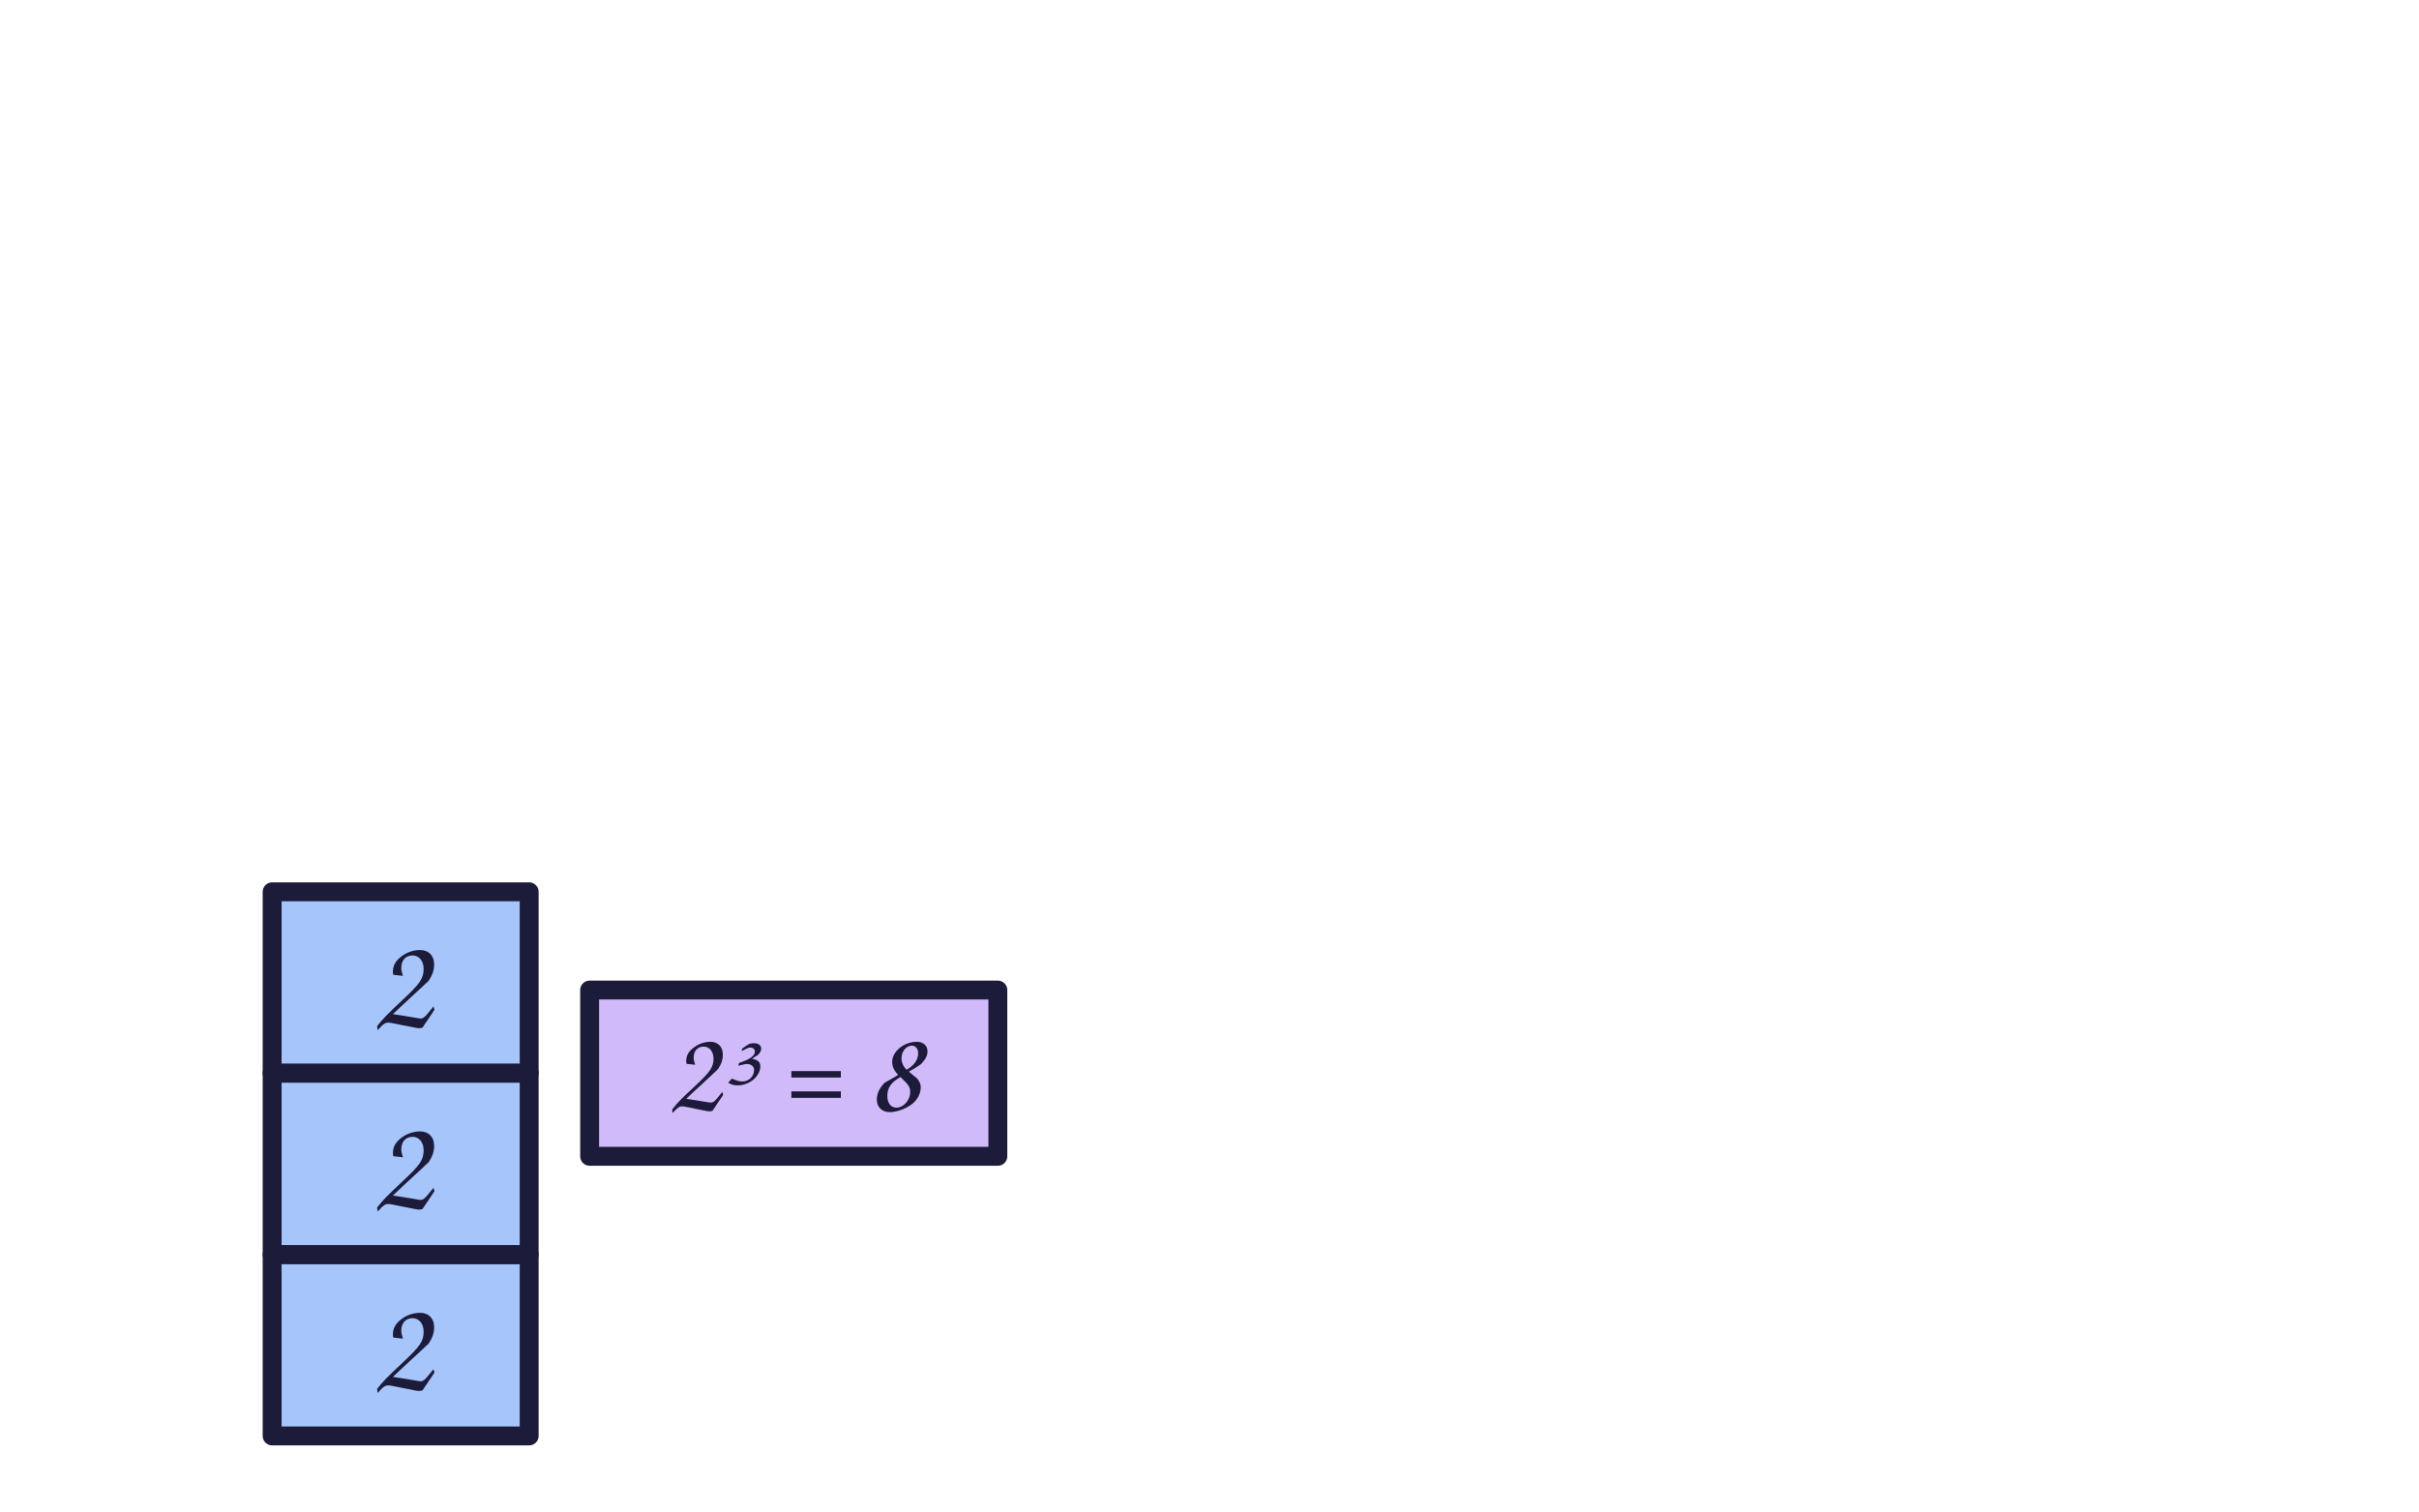
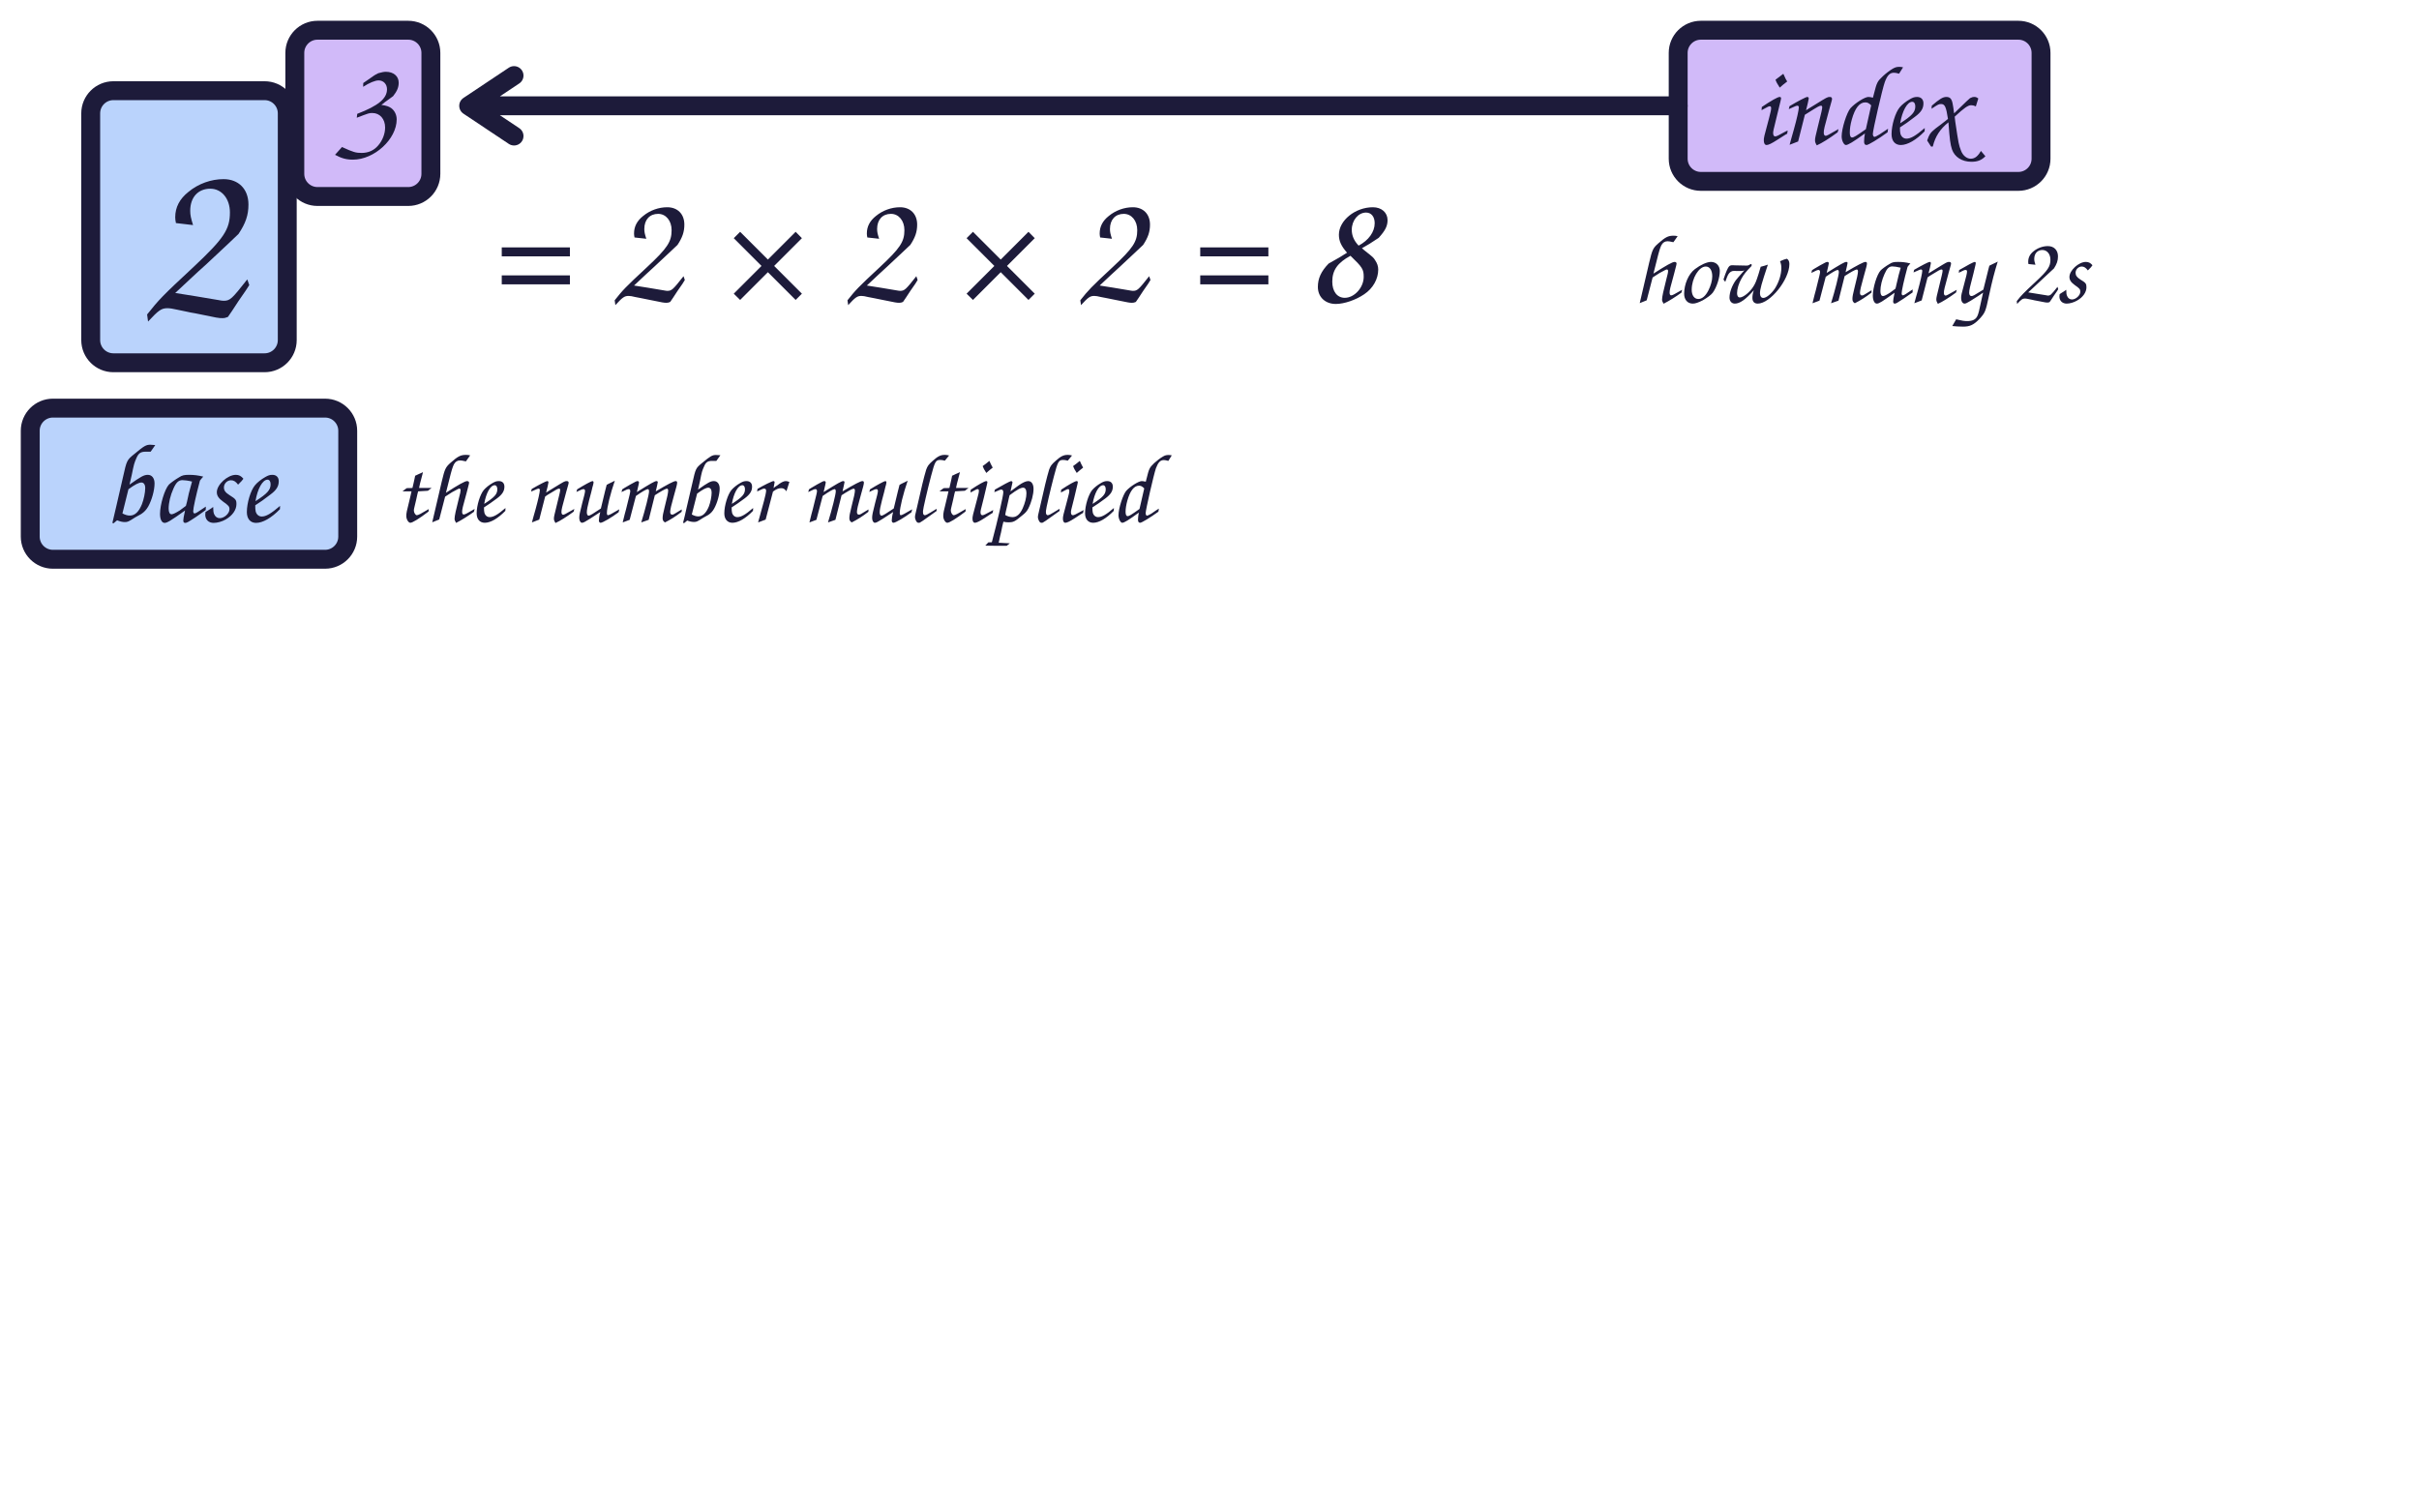
- <svg xmlns="http://www.w3.org/2000/svg" viewBox="0 0 320 200" width="320" height="200" aria-label="Ade builds a tower of blocks, each block a 2: three twos make 8, so 2 to the power 3 is 8">
-   <g data-part="first">
-     <rect x="36" y="166" width="34" height="24" fill="#3b82f6" fill-opacity="0.45" stroke="#1d1b3a" stroke-width="2.5" stroke-linecap="round" stroke-linejoin="round" />
-     <text x="53" y="184" font-family="Caveat, cursive" text-anchor="middle" fill="#1d1b3a" font-size="18">2</text>
-     <rect x="36" y="142" width="34" height="24" fill="#3b82f6" fill-opacity="0.45" stroke="#1d1b3a" stroke-width="2.5" stroke-linecap="round" stroke-linejoin="round" />
-     <text x="53" y="160" font-family="Caveat, cursive" text-anchor="middle" fill="#1d1b3a" font-size="18">2</text>
-     <rect x="36" y="118" width="34" height="24" fill="#3b82f6" fill-opacity="0.45" stroke="#1d1b3a" stroke-width="2.5" stroke-linecap="round" stroke-linejoin="round" />
-     <text x="53" y="136" font-family="Caveat, cursive" text-anchor="middle" fill="#1d1b3a" font-size="18">2</text>
+ <svg xmlns="http://www.w3.org/2000/svg" viewBox="0 0 320 200" width="320" height="200" aria-label="2 to the power 3, the base 2 marked in blue and the index 3 in purple: 2 times 2 times 2 is 8; the base is the number multiplied and the index says how many 2s">
+   <g data-part="base">
+     <rect x="12" y="12" width="26" height="36" rx="3" fill="#3b82f6" fill-opacity="0.35" stroke="#1d1b3a" stroke-width="2.5" stroke-linecap="round" stroke-linejoin="round" />
+     <text x="25" y="42" font-family="Caveat, cursive" font-size="32" text-anchor="middle" fill="#1d1b3a">2</text>
  </g>
-   <g data-part="count">
-     <rect x="78" y="131" width="54" height="22" fill="#7c3aed" fill-opacity="0.35" stroke="#1d1b3a" stroke-width="2.5" stroke-linecap="round" stroke-linejoin="round" />
-     <text x="105" y="147" font-family="Caveat, cursive" text-anchor="middle" fill="#1d1b3a" font-size="16">2³ = 8</text>
+   <g data-part="index">
+     <rect x="39" y="4" width="18" height="22" rx="3" fill="#7c3aed" fill-opacity="0.35" stroke="#1d1b3a" stroke-width="2.5" stroke-linecap="round" stroke-linejoin="round" />
+     <text x="48" y="21" font-family="Caveat, cursive" font-size="20" text-anchor="middle" fill="#1d1b3a">3</text>
+   </g>
+   <g data-part="expand">
+     <text x="64" y="40" font-family="Caveat, cursive" font-size="22" text-anchor="start" fill="#1d1b3a">= 2 × 2 × 2 = 8</text>
+   </g>
+   <g data-part="base-label">
+     <rect x="4" y="54" width="42" height="20" rx="3" fill="#3b82f6" fill-opacity="0.35" stroke="#1d1b3a" stroke-width="2.5" stroke-linecap="round" stroke-linejoin="round" />
+     <text x="25" y="69" font-family="Caveat, cursive" font-size="15" text-anchor="middle" fill="#1d1b3a">base</text>
+     <text x="52" y="69" font-family="Caveat, cursive" font-size="13" text-anchor="start" fill="#1d1b3a">the number multiplied</text>
+   </g>
+   <g data-part="index-label">
+     <rect x="222" y="4" width="48" height="20" rx="3" fill="#7c3aed" fill-opacity="0.35" stroke="#1d1b3a" stroke-width="2.5" stroke-linecap="round" stroke-linejoin="round" />
+     <text x="246" y="19" font-family="Caveat, cursive" font-size="15" text-anchor="middle" fill="#1d1b3a">index</text>
+     <path d="M222 14 L62 14 M68.0 10.0 L62 14 L68.0 18.0" fill="none" stroke="#1d1b3a" stroke-width="2.5" stroke-linecap="round" stroke-linejoin="round" />
+     <text x="246" y="40" font-family="Caveat, cursive" font-size="13" text-anchor="middle" fill="#1d1b3a">how many 2s</text>
  </g>
</svg>
